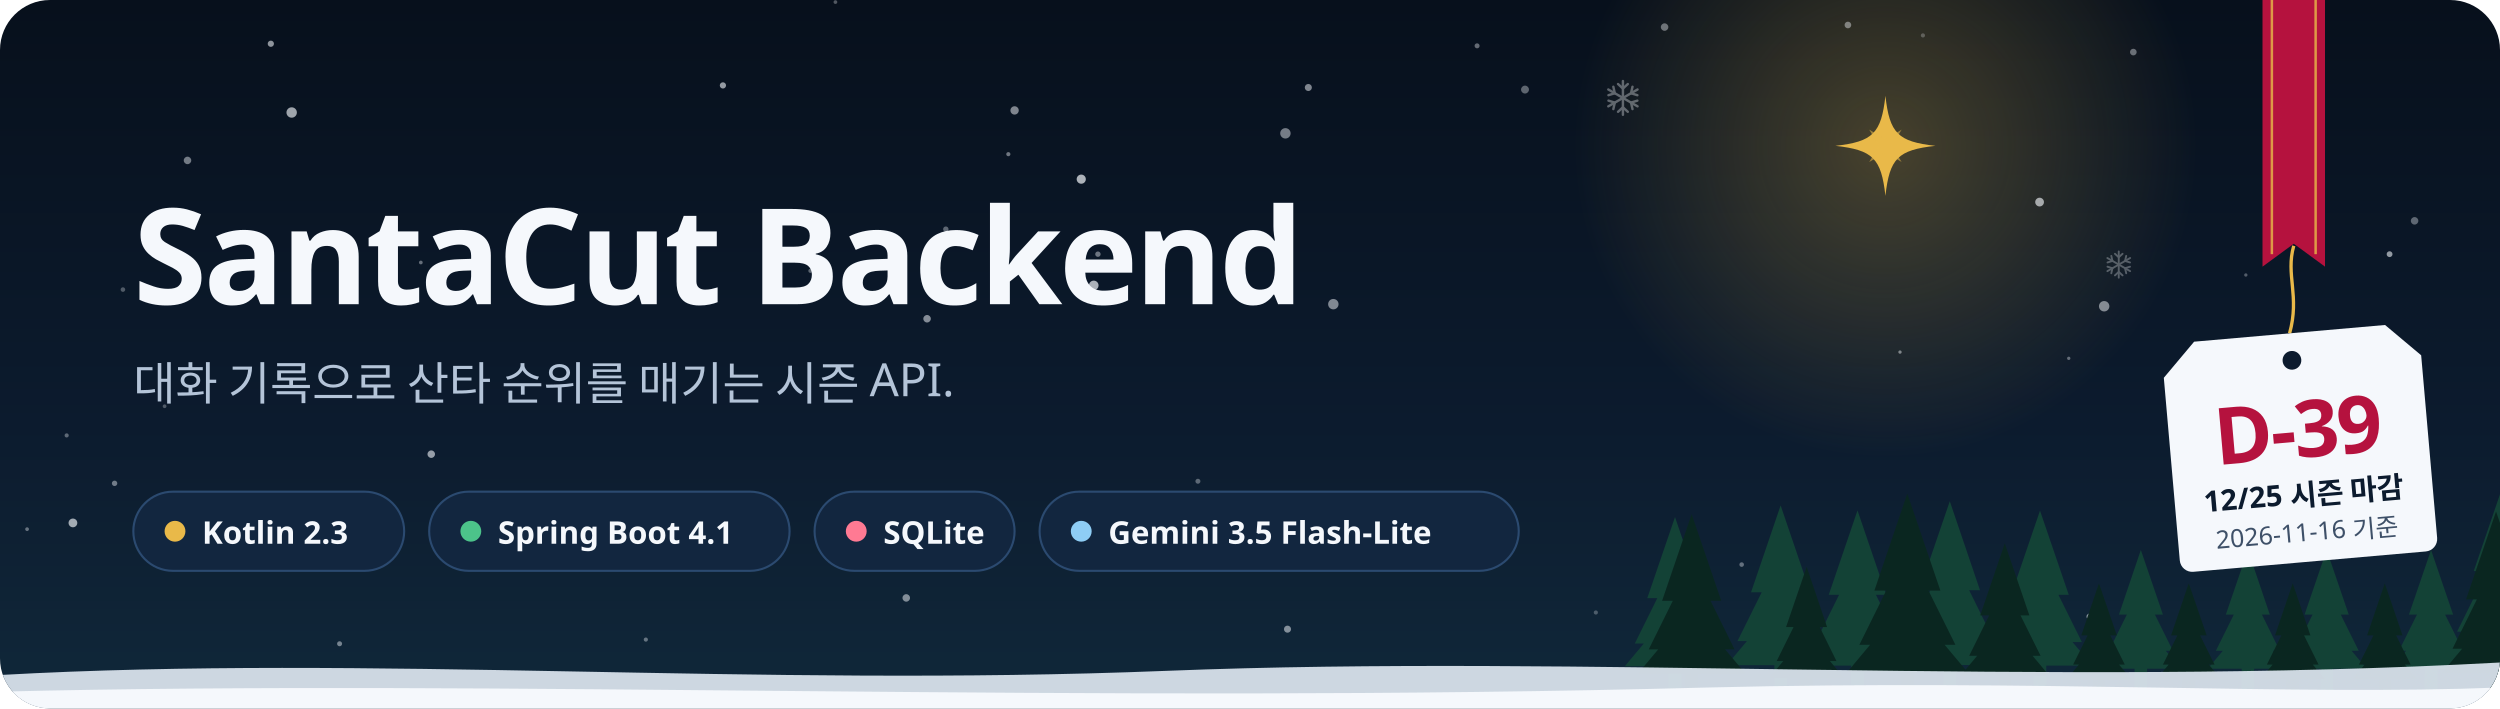
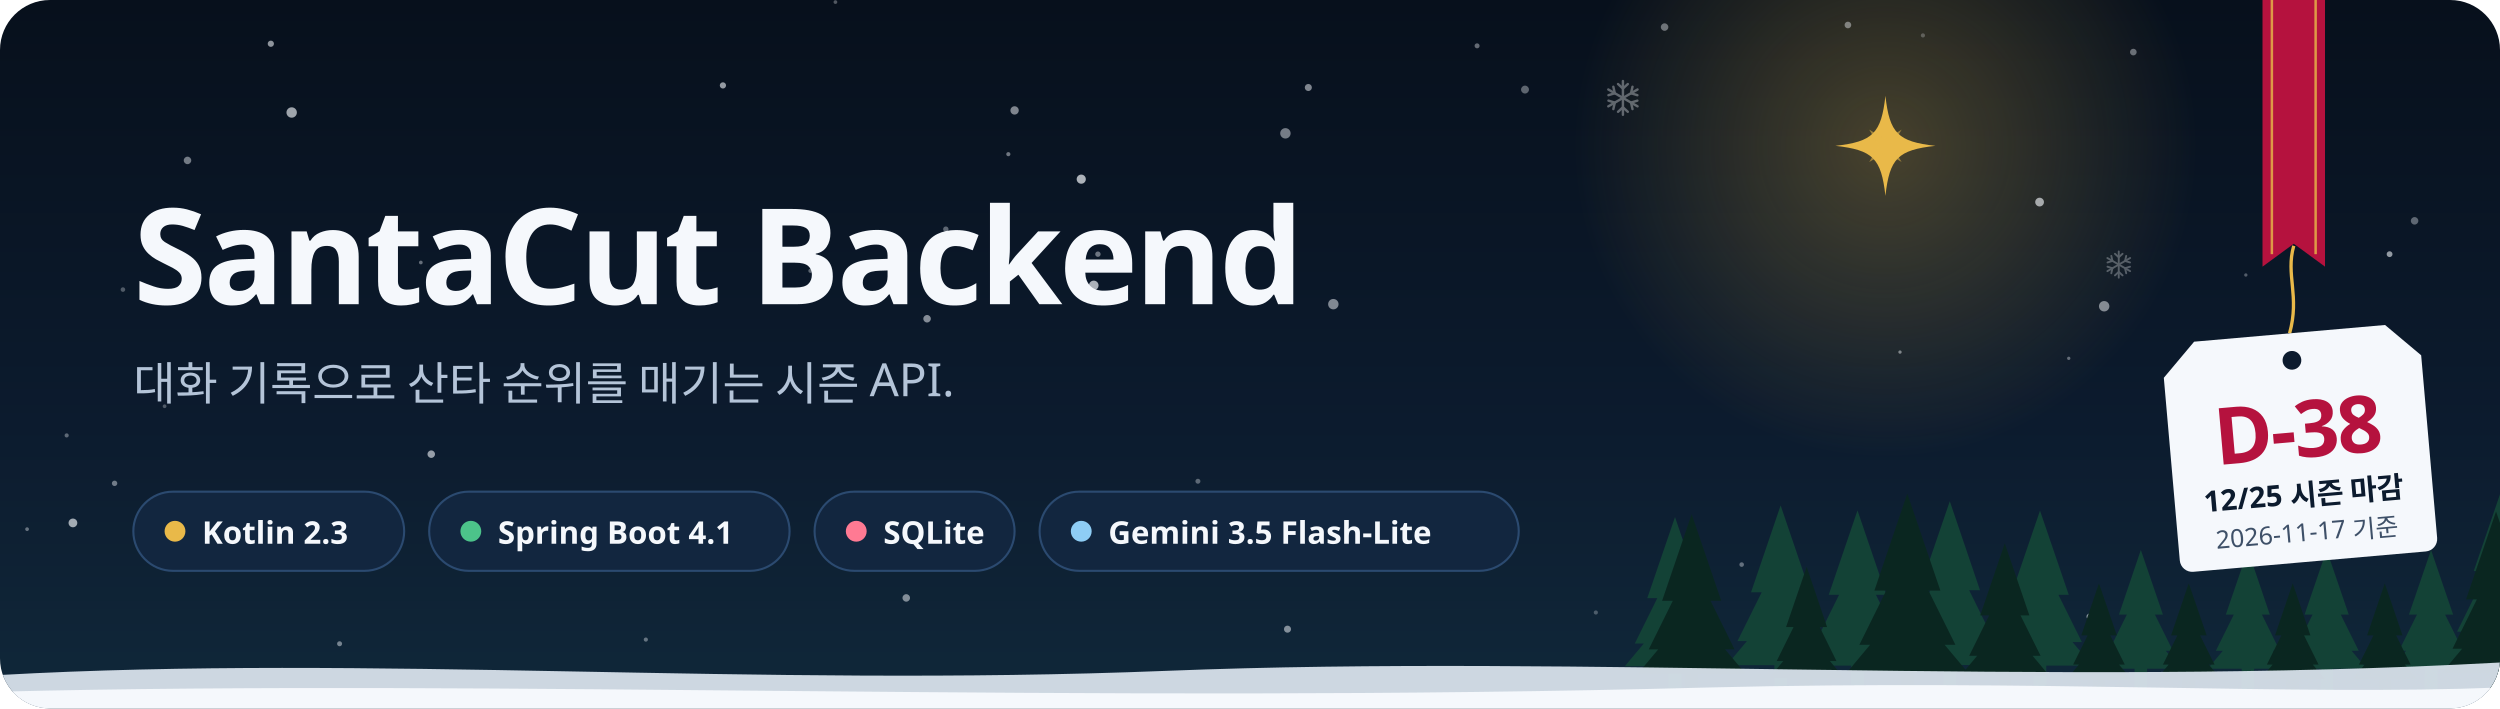
- <svg xmlns="http://www.w3.org/2000/svg" xmlns:xlink="http://www.w3.org/1999/xlink" viewBox="0 0 1200 340" width="1200" height="340" role="img" aria-label="SantaCut Backend: 대화 기록으로 산타 순위를 매기는 시즌 API. 12/25 시즌 마감까지 D-39(2026-11-16 기준)">
+ <svg xmlns="http://www.w3.org/2000/svg" xmlns:xlink="http://www.w3.org/1999/xlink" viewBox="0 0 1200 340" width="1200" height="340" role="img" aria-label="SantaCut Backend: 대화 기록으로 산타 순위를 매기는 시즌 API. 12/25 시즌 마감까지 D-38(2026-11-17 기준)">
  <defs>
    <linearGradient id="bg" x1="0" y1="0" x2="1" y2="1">
      <stop offset="0" stop-color="#0C1B2E" />
      <stop offset="0.62" stop-color="#0B1D2D" />
      <stop offset="1" stop-color="#0B2422" />
    </linearGradient>
    <marker id="arr" viewBox="0 0 10 10" refX="9" refY="5" markerWidth="7" markerHeight="7" orient="auto">
      <path d="M0,0 L10,5 L0,10 z" fill="#B4C4D8" />
    </marker>
    <marker id="arrLater" viewBox="0 0 10 10" refX="9" refY="5" markerWidth="7" markerHeight="7" orient="auto">
      <path d="M0,0 L10,5 L0,10 z" fill="#8DA3BE" />
    </marker>
    <symbol id="flake" viewBox="-10 -10 20 20" overflow="visible">
      <g fill="none" stroke-width="1.3" stroke-linecap="round">
        <g transform="rotate(0)">
          <path d="M0,-9 V9" />
          <path d="M-2.6,-7.4 L0,-5 L2.6,-7.4" />
          <path d="M-2.6,7.4 L0,5 L2.6,7.4" />
        </g>
        <g transform="rotate(60)">
          <path d="M0,-9 V9" />
          <path d="M-2.6,-7.4 L0,-5 L2.6,-7.4" />
          <path d="M-2.6,7.4 L0,5 L2.6,7.4" />
        </g>
        <g transform="rotate(120)">
          <path d="M0,-9 V9" />
          <path d="M-2.6,-7.4 L0,-5 L2.6,-7.4" />
          <path d="M-2.6,7.4 L0,5 L2.6,7.4" />
        </g>
      </g>
    </symbol>
    <linearGradient id="sky" x1="0" y1="0" x2="0" y2="1">
      <stop offset="0" stop-color="#07101C" />
      <stop offset="0.6" stop-color="#0C1B2E" />
      <stop offset="1" stop-color="#10283A" />
    </linearGradient>
    <radialGradient id="starGlow" cx="905" cy="70" r="150" gradientUnits="userSpaceOnUse">
      <stop offset="0" stop-color="#E9B949" stop-opacity="0.28" />
      <stop offset="1" stop-color="#E9B949" stop-opacity="0" />
    </radialGradient>
    <clipPath id="card">
      <rect width="1200" height="340" rx="24" />
    </clipPath>
    <style>
      text { font-family: 'Pretendard', 'Apple SD Gothic Neo', 'Malgun Gothic', 'Noto Sans KR', 'Segoe UI', system-ui, sans-serif; }
      text:not([fill]) { fill: #F5F8FC; }
      .card { fill: #12263F; stroke: #1E3A5C; stroke-width: 1.5; }
      .inner { fill: #183152; stroke: #2B4A70; stroke-width: 1; }
      .ghost { fill: #0C1B2E; stroke: #8DA3BE; stroke-width: 1.5; stroke-dasharray: 6 5; }
      .dev { fill: #0E3328; stroke: #134236; stroke-width: 1.5; }
      .h { font-size: 17px; font-weight: 700; }
      .s { font-size: 14px; fill: #B4C4D8; }
      .code { font-family: ui-monospace, 'SF Mono', 'D2Coding', Consolas, 'Liberation Mono', monospace; font-size: 14px; fill: #8ECDF5; }
      .line { stroke: #B4C4D8; stroke-width: 2; fill: none; }
      .later { stroke: #8DA3BE; stroke-width: 2; fill: none; stroke-dasharray: 6 5; }
      .fall { animation-name: fall; animation-timing-function: linear; animation-iteration-count: infinite; }
      .far { animation-duration: 38s; }
      .mid { animation-duration: 26s; }
      .near { animation-duration: 18s; }
      @keyframes fall { from { transform: translateY(0); } to { transform: translateY(340px); } }
      @media (prefers-reduced-motion: reduce) { .fall { animation: none; } }
    </style>
  </defs>
  <g clip-path="url(#card)">
    <rect width="1200" height="340" fill="url(#sky)" />
    <rect width="1200" height="340" fill="url(#starGlow)" />
    <g fill="#F5F8FC">
      <g class="fall far">
        <circle cx="454" cy="110" r="1.3" opacity="0.36" />
        <circle cx="454" cy="-230" r="1.3" opacity="0.36" />
        <circle cx="401" cy="1" r="0.9" opacity="0.31" />
        <circle cx="401" cy="-339" r="0.9" opacity="0.31" />
        <circle cx="481" cy="105" r="1.1" opacity="0.33" />
        <circle cx="481" cy="-235" r="1.1" opacity="0.33" />
        <circle cx="709" cy="22" r="1.2" opacity="0.39" />
        <circle cx="709" cy="-318" r="1.2" opacity="0.39" />
        <circle cx="836" cy="271" r="1.1" opacity="0.37" />
        <circle cx="836" cy="-69" r="1.1" opacity="0.37" />
        <circle cx="923" cy="17" r="1.0" opacity="0.25" />
        <circle cx="923" cy="-323" r="1.0" opacity="0.25" />
        <circle cx="527" cy="122" r="1.3" opacity="0.42" />
        <circle cx="527" cy="-218" r="1.3" opacity="0.42" />
        <circle cx="484" cy="74" r="1.0" opacity="0.43" />
        <circle cx="484" cy="-266" r="1.0" opacity="0.43" />
        <circle cx="79" cy="195" r="0.9" opacity="0.29" />
        <circle cx="79" cy="-145" r="0.9" opacity="0.29" />
        <circle cx="463" cy="267" r="0.9" opacity="0.38" />
        <circle cx="463" cy="-73" r="0.9" opacity="0.38" />
        <circle cx="310" cy="307" r="1.0" opacity="0.38" />
        <circle cx="310" cy="-33" r="1.0" opacity="0.38" />
        <circle cx="202" cy="126" r="0.9" opacity="0.39" />
        <circle cx="202" cy="-214" r="0.9" opacity="0.39" />
        <circle cx="163" cy="309" r="1.2" opacity="0.45" />
        <circle cx="163" cy="-31" r="1.2" opacity="0.45" />
        <circle cx="1078" cy="132" r="0.8" opacity="0.31" />
        <circle cx="1078" cy="-208" r="0.8" opacity="0.31" />
        <circle cx="32" cy="209" r="1.0" opacity="0.35" />
        <circle cx="32" cy="-131" r="1.0" opacity="0.35" />
        <circle cx="912" cy="169" r="0.8" opacity="0.45" />
        <circle cx="912" cy="-171" r="0.8" opacity="0.45" />
        <circle cx="1157" cy="222" r="1.3" opacity="0.32" />
        <circle cx="1157" cy="-118" r="1.3" opacity="0.32" />
        <circle cx="96" cy="237" r="1.2" opacity="0.39" />
        <circle cx="96" cy="-103" r="1.2" opacity="0.39" />
        <circle cx="389" cy="130" r="1.0" opacity="0.35" />
        <circle cx="389" cy="-210" r="1.0" opacity="0.35" />
        <circle cx="391" cy="119" r="1.0" opacity="0.26" />
        <circle cx="391" cy="-221" r="1.0" opacity="0.26" />
        <circle cx="766" cy="294" r="1.0" opacity="0.27" />
        <circle cx="766" cy="-46" r="1.0" opacity="0.27" />
        <circle cx="575" cy="231" r="1.2" opacity="0.34" />
        <circle cx="575" cy="-109" r="1.2" opacity="0.34" />
        <circle cx="13" cy="254" r="0.9" opacity="0.39" />
        <circle cx="13" cy="-86" r="0.9" opacity="0.39" />
        <circle cx="899" cy="273" r="0.9" opacity="0.39" />
        <circle cx="899" cy="-67" r="0.9" opacity="0.39" />
        <circle cx="993" cy="172" r="0.8" opacity="0.37" />
        <circle cx="993" cy="-168" r="0.8" opacity="0.37" />
        <circle cx="59" cy="139" r="1.1" opacity="0.30" />
        <circle cx="59" cy="-201" r="1.1" opacity="0.30" />
      </g>
      <g class="fall mid">
        <circle cx="799" cy="13" r="1.8" opacity="0.40" />
        <circle cx="799" cy="-327" r="1.8" opacity="0.40" />
        <circle cx="1162" cy="253" r="1.9" opacity="0.40" />
        <circle cx="1162" cy="-87" r="1.9" opacity="0.40" />
        <circle cx="1147" cy="122" r="1.4" opacity="0.58" />
        <circle cx="1147" cy="-218" r="1.4" opacity="0.58" />
        <circle cx="55" cy="232" r="1.3" opacity="0.43" />
        <circle cx="55" cy="-108" r="1.3" opacity="0.43" />
        <circle cx="130" cy="21" r="1.5" opacity="0.57" />
        <circle cx="130" cy="-319" r="1.5" opacity="0.57" />
        <circle cx="618" cy="302" r="1.7" opacity="0.51" />
        <circle cx="618" cy="-38" r="1.7" opacity="0.51" />
        <circle cx="90" cy="77" r="1.8" opacity="0.45" />
        <circle cx="90" cy="-263" r="1.8" opacity="0.45" />
        <circle cx="207" cy="218" r="1.8" opacity="0.59" />
        <circle cx="207" cy="-122" r="1.8" opacity="0.59" />
        <circle cx="1159" cy="106" r="1.8" opacity="0.36" />
        <circle cx="1159" cy="-234" r="1.8" opacity="0.36" />
        <circle cx="435" cy="287" r="1.8" opacity="0.50" />
        <circle cx="435" cy="-53" r="1.8" opacity="0.50" />
        <circle cx="628" cy="42" r="1.7" opacity="0.50" />
        <circle cx="628" cy="-298" r="1.7" opacity="0.50" />
        <circle cx="347" cy="41" r="1.5" opacity="0.59" />
        <circle cx="347" cy="-299" r="1.5" opacity="0.59" />
        <circle cx="852" cy="331" r="1.4" opacity="0.35" />
        <circle cx="852" cy="-9" r="1.4" opacity="0.35" />
        <circle cx="1024" cy="25" r="1.6" opacity="0.39" />
        <circle cx="1024" cy="-315" r="1.6" opacity="0.39" />
        <circle cx="445" cy="153" r="1.8" opacity="0.52" />
        <circle cx="445" cy="-187" r="1.8" opacity="0.52" />
        <circle cx="732" cy="43" r="1.9" opacity="0.36" />
        <circle cx="732" cy="-297" r="1.9" opacity="0.36" />
        <circle cx="887" cy="12" r="1.6" opacity="0.42" />
        <circle cx="887" cy="-328" r="1.6" opacity="0.42" />
        <circle cx="1003" cy="296" r="1.5" opacity="0.54" />
        <circle cx="1003" cy="-44" r="1.5" opacity="0.54" />
      </g>
    </g>
    <g transform="translate(905,70)" fill="#E9B949">
      <path d="M0,-24 C2,-6 6,-2 24,0 C6,2 2,6 0,24 C-2,6 -6,2 -24,0 C-6,-2 -2,-6 0,-24 z" />
      <path d="M0,-11 L2.2,-2.2 L11,0 L2.2,2.2 L0,11 L-2.2,2.2 L-11,0 L-2.2,-2.2 z" transform="rotate(45)" opacity="0.55" />
    </g>
    <use href="#flake" xlink:href="#flake" x="770" y="38" width="18" height="18" stroke="#F5F8FC" opacity="0.35" />
    <use href="#flake" xlink:href="#flake" x="1010" y="120" width="14" height="14" stroke="#F5F8FC" opacity="0.3" />
    <g>
      <path d="M804.0,248.2 L817.3,287.1 L790.7,287.1 z M804.0,270.0 L823.3,308.9 L784.7,308.9 z M804.0,291.0 L828.1,319.8 L779.9,319.8 z" fill="#134236" />
      <rect x="801.0" y="318.2" width="6" height="13.8" fill="#134236" />
      <path d="M854.7,242.6 L868.9,284.3 L840.5,284.3 z M854.7,266.0 L875.4,307.7 L834.0,307.7 z M854.7,288.5 L880.5,319.3 L828.8,319.3 z" fill="#134236" />
      <rect x="851.7" y="317.7" width="6" height="14.3" fill="#134236" />
      <path d="M891.6,245.0 L905.4,285.5 L877.8,285.5 z M891.6,267.7 L911.7,308.2 L871.5,308.2 z M891.6,289.5 L916.7,319.5 L866.5,319.5 z" fill="#134236" />
      <rect x="888.6" y="317.9" width="6" height="14.1" fill="#134236" />
      <path d="M935.9,240.6 L950.4,283.3 L921.3,283.3 z M935.9,264.5 L957.0,307.2 L914.7,307.2 z M935.9,287.6 L962.3,319.2 L909.4,319.2 z" fill="#134236" />
      <rect x="932.9" y="317.5" width="6" height="14.5" fill="#134236" />
      <path d="M979.2,245.1 L993.0,285.5 L965.4,285.5 z M979.2,267.7 L999.3,308.2 L959.2,308.2 z M979.2,289.6 L1004.3,319.5 L954.1,319.5 z" fill="#134236" />
      <rect x="976.2" y="317.9" width="6" height="14.1" fill="#134236" />
      <path d="M1027.6,264.0 L1038.2,295.0 L1017.1,295.0 z M1027.6,281.4 L1043.0,312.4 L1012.3,312.4 z M1027.6,298.1 L1046.8,321.0 L1008.4,321.0 z" fill="#134236" />
      <rect x="1024.6" y="319.8" width="6" height="12.2" fill="#134236" />
      <path d="M1079.0,264.0 L1089.5,295.0 L1068.4,295.0 z M1079.0,281.4 L1094.3,312.4 L1063.6,312.4 z M1079.0,298.1 L1098.2,321.0 L1059.7,321.0 z" fill="#134236" />
      <rect x="1076.0" y="319.8" width="6" height="12.2" fill="#134236" />
      <path d="M1116.8,264.0 L1127.4,295.0 L1106.2,295.0 z M1116.8,281.4 L1132.2,312.4 L1101.4,312.4 z M1116.8,298.1 L1136.0,321.0 L1097.6,321.0 z" fill="#134236" />
      <rect x="1113.8" y="319.8" width="6" height="12.2" fill="#134236" />
      <path d="M1166.9,264.0 L1177.5,295.0 L1156.3,295.0 z M1166.9,281.4 L1182.3,312.4 L1151.5,312.4 z M1166.9,298.1 L1186.1,321.0 L1147.7,321.0 z" fill="#134236" />
      <rect x="1163.9" y="319.8" width="6" height="12.2" fill="#134236" />
      <path d="M1205.1,222.3 L1222.8,274.1 L1187.4,274.1 z M1205.1,251.3 L1230.8,303.2 L1179.4,303.2 z M1205.1,279.3 L1237.2,317.7 L1172.9,317.7 z" fill="#134236" />
      <rect x="1202.1" y="315.6" width="6" height="16.4" fill="#134236" />
    </g>
    <g>
      <path d="M812.0,246.8 L826.2,288.4 L797.8,288.4 z M812.0,270.1 L832.6,311.7 L791.4,311.7 z M812.0,292.6 L837.8,323.3 L786.2,323.3 z" fill="#0A2620" />
      <rect x="809.0" y="321.7" width="6" height="14.3" fill="#0A2620" />
      <path d="M867.2,272.1 L877.0,301.0 L857.3,301.0 z M867.2,288.3 L881.5,317.3 L852.8,317.3 z M867.2,303.9 L885.1,325.4 L849.2,325.4 z" fill="#0A2620" />
      <rect x="864.2" y="324.2" width="6" height="11.8" fill="#0A2620" />
      <path d="M915.5,236.9 L931.4,283.5 L899.7,283.5 z M915.5,263.0 L938.6,309.5 L892.5,309.5 z M915.5,288.1 L944.4,322.6 L886.7,322.6 z" fill="#0A2620" />
      <rect x="912.5" y="320.7" width="6" height="15.3" fill="#0A2620" />
      <path d="M962.3,260.8 L974.1,295.4 L950.5,295.4 z M962.3,280.2 L979.5,314.8 L945.2,314.8 z M962.3,298.9 L983.8,324.5 L940.9,324.5 z" fill="#0A2620" />
      <rect x="959.3" y="323.1" width="6" height="12.9" fill="#0A2620" />
      <path d="M1007.5,280.0 L1016.1,305.0 L999.0,305.0 z M1007.5,294.0 L1019.9,319.0 L995.1,319.0 z M1007.5,307.5 L1023.0,326.0 L992.0,326.0 z" fill="#0A2620" />
      <rect x="1004.5" y="325.0" width="6" height="11.0" fill="#0A2620" />
      <path d="M1050.6,280.0 L1059.2,305.0 L1042.1,305.0 z M1050.6,294.0 L1063.0,319.0 L1038.2,319.0 z M1050.6,307.5 L1066.1,326.0 L1035.1,326.0 z" fill="#0A2620" />
      <rect x="1047.6" y="325.0" width="6" height="11.0" fill="#0A2620" />
      <path d="M1100.5,280.0 L1109.0,305.0 L1092.0,305.0 z M1100.5,294.0 L1112.9,319.0 L1088.1,319.0 z M1100.5,307.5 L1116.0,326.0 L1085.0,326.0 z" fill="#0A2620" />
      <rect x="1097.5" y="325.0" width="6" height="11.0" fill="#0A2620" />
      <path d="M1144.7,280.0 L1153.2,305.0 L1136.2,305.0 z M1144.7,294.0 L1157.1,319.0 L1132.3,319.0 z M1144.7,307.5 L1160.2,326.0 L1129.2,326.0 z" fill="#0A2620" />
      <rect x="1141.7" y="325.0" width="6" height="11.0" fill="#0A2620" />
      <path d="M1198.1,245.5 L1212.5,287.7 L1183.7,287.7 z M1198.1,269.1 L1219.1,311.4 L1177.2,311.4 z M1198.1,292.0 L1224.3,323.2 L1171.9,323.2 z" fill="#0A2620" />
      <rect x="1195.1" y="321.5" width="6" height="14.5" fill="#0A2620" />
    </g>
    <path d="M0,324 C180,314 360,330 560,322 C760,314 980,330 1200,318 V340 H0 z" fill="#DDE6F0" opacity="0.92" />
    <path d="M0,332 C240,326 520,338 820,330 C980,326 1100,334 1200,330 V340 H0 z" fill="#F5F8FC" />
    <g fill="#F5F8FC">
      <g class="fall near">
        <circle cx="525" cy="137" r="2.3" opacity="0.69" />
        <circle cx="525" cy="-203" r="2.3" opacity="0.69" />
        <circle cx="140" cy="54" r="2.5" opacity="0.63" />
        <circle cx="140" cy="-286" r="2.5" opacity="0.63" />
        <circle cx="640" cy="146" r="2.5" opacity="0.50" />
        <circle cx="640" cy="-194" r="2.5" opacity="0.50" />
        <circle cx="1010" cy="147" r="2.5" opacity="0.50" />
        <circle cx="1010" cy="-193" r="2.5" opacity="0.50" />
        <circle cx="979" cy="97" r="2.1" opacity="0.62" />
        <circle cx="979" cy="-243" r="2.1" opacity="0.62" />
        <circle cx="519" cy="86" r="2.2" opacity="0.69" />
        <circle cx="519" cy="-254" r="2.2" opacity="0.69" />
        <circle cx="617" cy="64" r="2.5" opacity="0.46" />
        <circle cx="617" cy="-276" r="2.5" opacity="0.46" />
        <circle cx="487" cy="53" r="2.0" opacity="0.50" />
        <circle cx="487" cy="-287" r="2.0" opacity="0.50" />
        <circle cx="35" cy="251" r="2.1" opacity="0.64" />
        <circle cx="35" cy="-89" r="2.1" opacity="0.64" />
      </g>
    </g>
  </g>
  <text x="64" y="146" font-size="64" font-weight="800" letter-spacing="-1.5">SantaCut Backend</text>
  <text x="64" y="192" font-size="22" font-weight="500" fill="#B4C4D8">대화 기록으로 산타 순위를 매기는 시즌 API.</text>
  <rect x="64" y="236" width="130" height="38" rx="19" fill="#12263F" stroke="#2B4A70" />
  <circle cx="84" cy="255" r="5" fill="#E9B949" />
  <text x="97" y="261" font-size="15" font-weight="600" fill="#F5F8FC">Kotlin 2.3</text>
  <rect x="206" y="236" width="173" height="38" rx="19" fill="#12263F" stroke="#2B4A70" />
  <circle cx="226" cy="255" r="5" fill="#4CC38A" />
  <text x="239" y="261" font-size="15" font-weight="600" fill="#F5F8FC">Spring Boot 4.1</text>
  <rect x="391" y="236" width="96" height="38" rx="19" fill="#12263F" stroke="#2B4A70" />
  <circle cx="411" cy="255" r="5" fill="#FF7A93" />
  <text x="424" y="261" font-size="15" font-weight="600" fill="#F5F8FC">SQLite</text>
  <rect x="499" y="236" width="230" height="38" rx="19" fill="#12263F" stroke="#2B4A70" />
  <circle cx="519" cy="255" r="5" fill="#8ECDF5" />
  <text x="532" y="261" font-size="15" font-weight="600" fill="#F5F8FC">Gemini 3.5 Flash-Lite</text>
  <path d="M1086,0 H1116 V128 L1101,117 L1086,128 z" fill="#B5123E" />
  <path d="M1090.5,0 V122 M1111.5,0 V122" stroke="#E9B949" stroke-width="1.2" opacity="0.8" />
  <path d="M1101,118 C1097,132 1104,142 1099,160" stroke="#E9B949" stroke-width="1.6" fill="none" />
  <g transform="translate(1099,160) rotate(-5)">
    <path d="M-62,16 L-46,0 H46 L62,16 V104 A6,6 0 0 1 56,110 H-56 A6,6 0 0 1 -62,104 z" fill="#F5F8FC" />
    <circle cx="0" cy="13" r="4.5" fill="#0C1B2E" />
-     <text x="0" y="60" text-anchor="middle" font-size="38" font-weight="800" fill="#B5123E" letter-spacing="-1">D-39</text>
+     <text x="0" y="60" text-anchor="middle" font-size="38" font-weight="800" fill="#B5123E" letter-spacing="-1">D-38</text>
    <text x="0" y="82" text-anchor="middle" font-size="14" font-weight="700" fill="#0C1B2E">12/25 시즌 마감</text>
-     <text x="0" y="100" text-anchor="middle" font-size="12" fill="#3E5068">2026-11-16 기준</text>
+     <text x="0" y="100" text-anchor="middle" font-size="12" fill="#3E5068">2026-11-17 기준</text>
  </g>
</svg>
